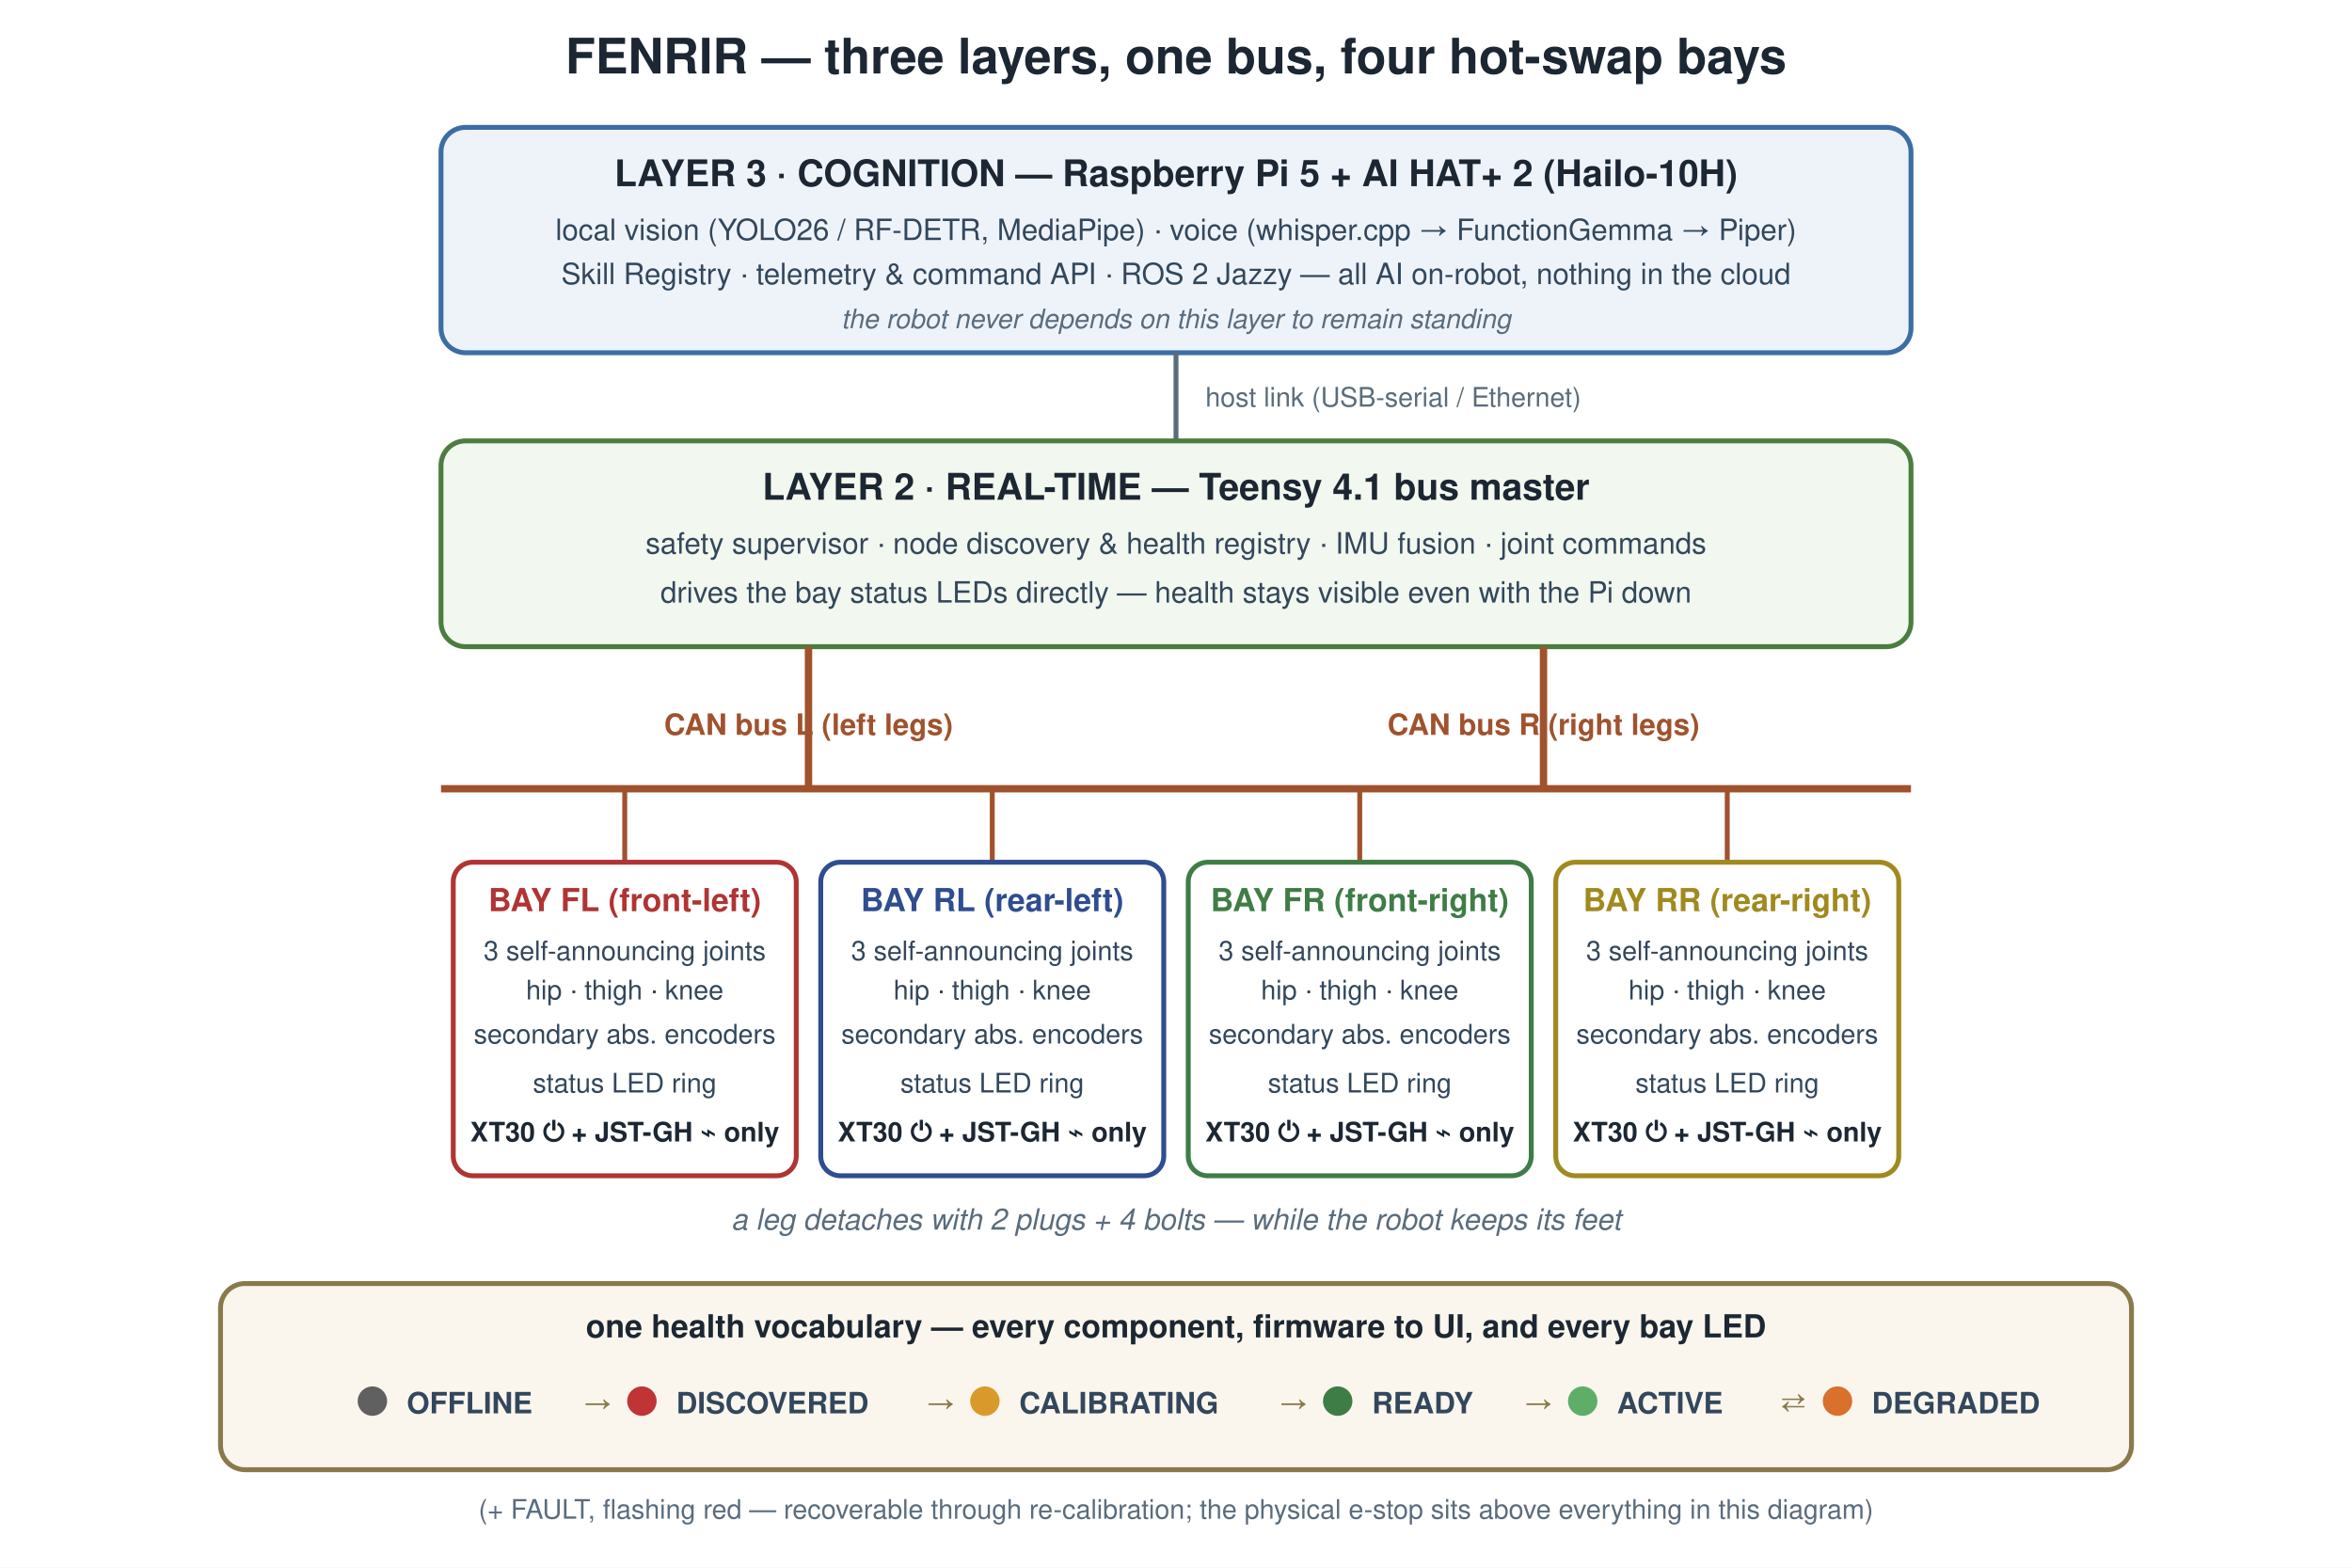
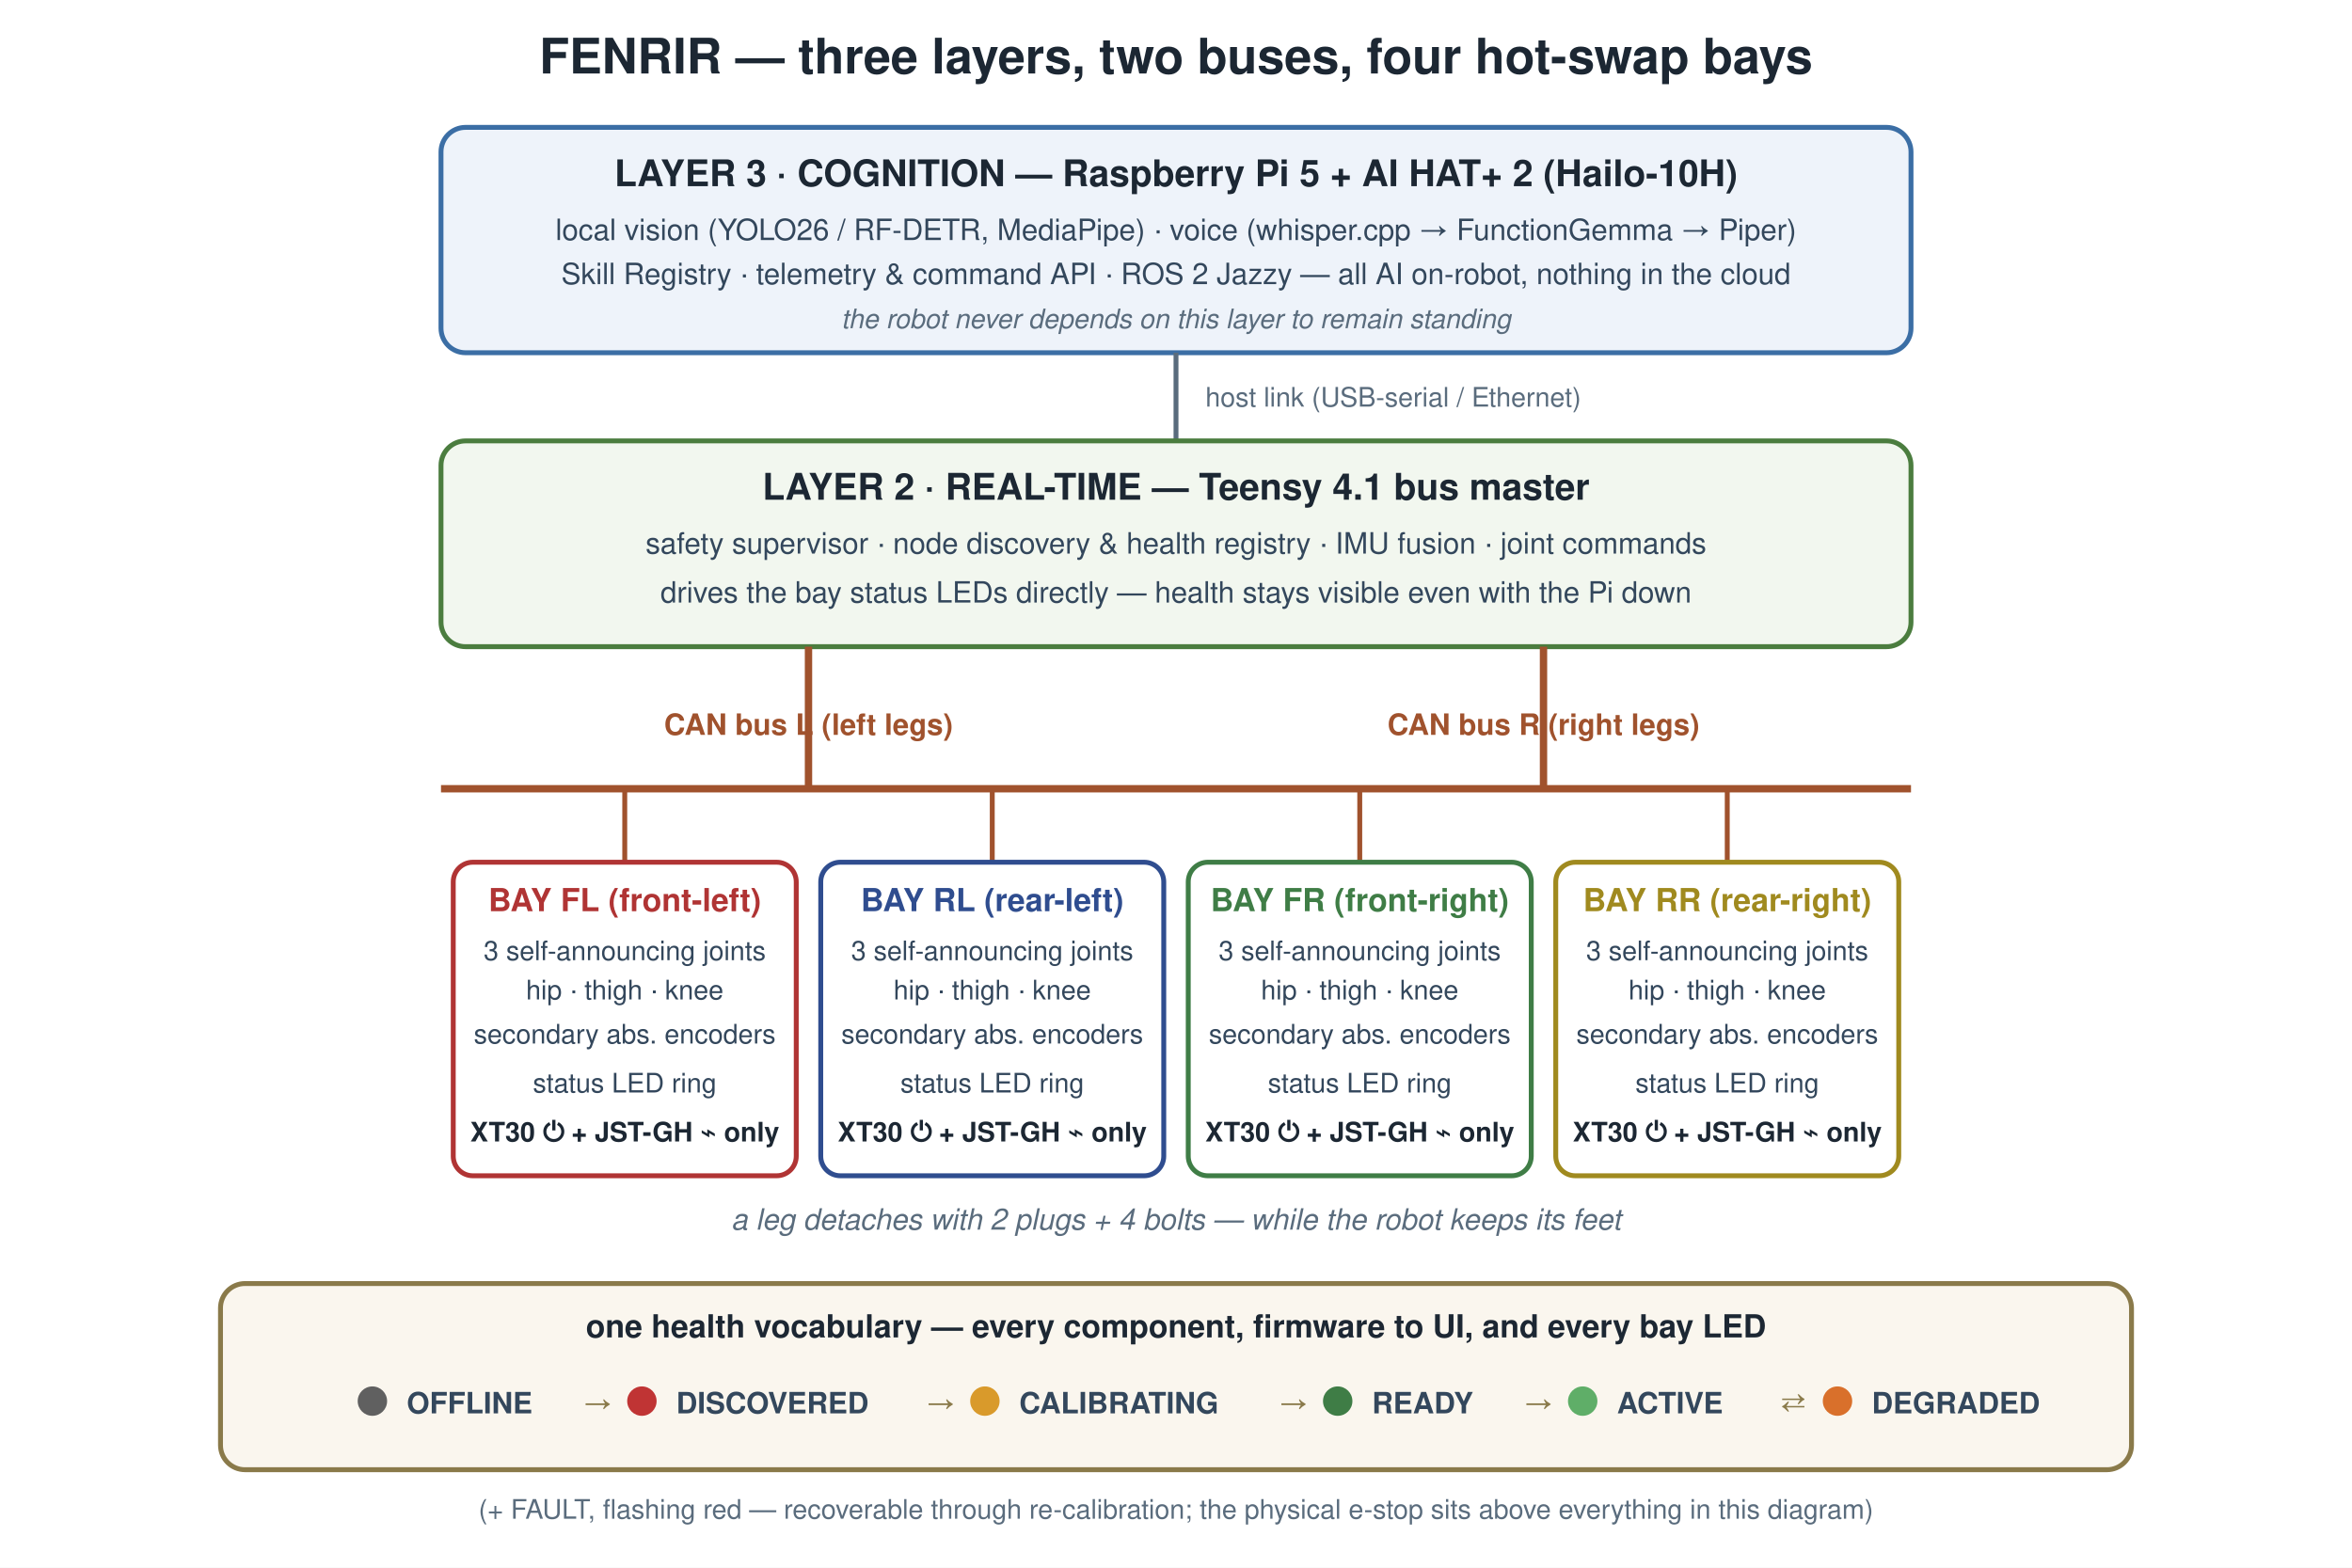
<svg xmlns="http://www.w3.org/2000/svg" viewBox="0 0 960 640" font-family="Helvetica, Arial, sans-serif">
  <rect x="0" y="0" width="960" height="640" fill="#ffffff" />
-   <text x="480" y="30" text-anchor="middle" font-size="20" font-weight="bold" fill="#1c2733">FENRIR — three layers, one bus, four hot-swap bays</text>
+   <text x="480" y="30" text-anchor="middle" font-size="20" font-weight="bold" fill="#1c2733">FENRIR — three layers, two buses, four hot-swap bays</text>
  <rect x="180" y="52" width="600" height="92" rx="10" fill="#eef3fa" stroke="#3b6ea5" stroke-width="2" />
  <text x="480" y="76" text-anchor="middle" font-size="15" font-weight="bold" fill="#1c2733">LAYER 3 · COGNITION — Raspberry Pi 5 + AI HAT+ 2 (Hailo-10H)</text>
  <text x="480" y="98" text-anchor="middle" font-size="12" fill="#33475c">local vision (YOLO26 / RF-DETR, MediaPipe) · voice (whisper.cpp → FunctionGemma → Piper)</text>
  <text x="480" y="116" text-anchor="middle" font-size="12" fill="#33475c">Skill Registry · telemetry &amp; command API · ROS 2 Jazzy — all AI on-robot, nothing in the cloud</text>
  <text x="480" y="134" text-anchor="middle" font-size="11" font-style="italic" fill="#5a6c7d">the robot never depends on this layer to remain standing</text>
  <line x1="480" y1="144" x2="480" y2="180" stroke="#5a6c7d" stroke-width="2" />
  <text x="492" y="166" font-size="11" fill="#5a6c7d">host link (USB-serial / Ethernet)</text>
  <rect x="180" y="180" width="600" height="84" rx="10" fill="#f2f7ef" stroke="#4b7d3f" stroke-width="2" />
  <text x="480" y="204" text-anchor="middle" font-size="15" font-weight="bold" fill="#1c2733">LAYER 2 · REAL-TIME — Teensy 4.1 bus master</text>
  <text x="480" y="226" text-anchor="middle" font-size="12" fill="#33475c">safety supervisor · node discovery &amp; health registry · IMU fusion · joint commands</text>
  <text x="480" y="246" text-anchor="middle" font-size="12" fill="#33475c">drives the bay status LEDs directly — health stays visible even with the Pi down</text>
  <line x1="330" y1="264" x2="330" y2="322" stroke="#a0522d" stroke-width="3" />
  <line x1="630" y1="264" x2="630" y2="322" stroke="#a0522d" stroke-width="3" />
  <text x="330" y="300" text-anchor="middle" font-size="12" font-weight="bold" fill="#a0522d">CAN bus L (left legs)</text>
  <text x="630" y="300" text-anchor="middle" font-size="12" font-weight="bold" fill="#a0522d">CAN bus R (right legs)</text>
  <line x1="180" y1="322" x2="480" y2="322" stroke="#a0522d" stroke-width="3" />
  <line x1="480" y1="322" x2="780" y2="322" stroke="#a0522d" stroke-width="3" />
  <line x1="255" y1="322" x2="255" y2="352" stroke="#a0522d" stroke-width="2" />
  <line x1="405" y1="322" x2="405" y2="352" stroke="#a0522d" stroke-width="2" />
  <line x1="555" y1="322" x2="555" y2="352" stroke="#a0522d" stroke-width="2" />
  <line x1="705" y1="322" x2="705" y2="352" stroke="#a0522d" stroke-width="2" />
  <g font-size="11">
    <rect x="185" y="352" width="140" height="128" rx="8" fill="#fff" stroke="#b03434" stroke-width="2" />
    <text x="255" y="372" text-anchor="middle" font-weight="bold" font-size="13" fill="#b03434">BAY FL (front-left)</text>
    <text x="255" y="392" text-anchor="middle" fill="#33475c">3 self-announcing joints</text>
    <text x="255" y="408" text-anchor="middle" fill="#33475c">hip · thigh · knee</text>
    <text x="255" y="426" text-anchor="middle" fill="#33475c">secondary abs. encoders</text>
    <text x="255" y="446" text-anchor="middle" fill="#33475c">status LED ring</text>
    <text x="255" y="466" text-anchor="middle" font-weight="bold" fill="#1c2733">XT30 ⏻ + JST-GH ⌁ only</text>
    <rect x="335" y="352" width="140" height="128" rx="8" fill="#fff" stroke="#2f4d8f" stroke-width="2" />
    <text x="405" y="372" text-anchor="middle" font-weight="bold" font-size="13" fill="#2f4d8f">BAY RL (rear-left)</text>
    <text x="405" y="392" text-anchor="middle" fill="#33475c">3 self-announcing joints</text>
    <text x="405" y="408" text-anchor="middle" fill="#33475c">hip · thigh · knee</text>
    <text x="405" y="426" text-anchor="middle" fill="#33475c">secondary abs. encoders</text>
    <text x="405" y="446" text-anchor="middle" fill="#33475c">status LED ring</text>
    <text x="405" y="466" text-anchor="middle" font-weight="bold" fill="#1c2733">XT30 ⏻ + JST-GH ⌁ only</text>
    <rect x="485" y="352" width="140" height="128" rx="8" fill="#fff" stroke="#3f7d46" stroke-width="2" />
    <text x="555" y="372" text-anchor="middle" font-weight="bold" font-size="13" fill="#3f7d46">BAY FR (front-right)</text>
    <text x="555" y="392" text-anchor="middle" fill="#33475c">3 self-announcing joints</text>
    <text x="555" y="408" text-anchor="middle" fill="#33475c">hip · thigh · knee</text>
    <text x="555" y="426" text-anchor="middle" fill="#33475c">secondary abs. encoders</text>
    <text x="555" y="446" text-anchor="middle" fill="#33475c">status LED ring</text>
    <text x="555" y="466" text-anchor="middle" font-weight="bold" fill="#1c2733">XT30 ⏻ + JST-GH ⌁ only</text>
    <rect x="635" y="352" width="140" height="128" rx="8" fill="#fff" stroke="#a08a1f" stroke-width="2" />
    <text x="705" y="372" text-anchor="middle" font-weight="bold" font-size="13" fill="#a08a1f">BAY RR (rear-right)</text>
    <text x="705" y="392" text-anchor="middle" fill="#33475c">3 self-announcing joints</text>
    <text x="705" y="408" text-anchor="middle" fill="#33475c">hip · thigh · knee</text>
    <text x="705" y="426" text-anchor="middle" fill="#33475c">secondary abs. encoders</text>
    <text x="705" y="446" text-anchor="middle" fill="#33475c">status LED ring</text>
    <text x="705" y="466" text-anchor="middle" font-weight="bold" fill="#1c2733">XT30 ⏻ + JST-GH ⌁ only</text>
  </g>
  <text x="480" y="502" text-anchor="middle" font-size="12" font-style="italic" fill="#5a6c7d">a leg detaches with 2 plugs + 4 bolts — while the robot keeps its feet</text>
  <rect x="90" y="524" width="780" height="76" rx="10" fill="#faf6ee" stroke="#8a7a4a" stroke-width="2" />
  <text x="480" y="546" text-anchor="middle" font-size="13" font-weight="bold" fill="#1c2733">one health vocabulary — every component, firmware to UI, and every bay LED</text>
  <g font-size="12" font-weight="bold">
    <circle cx="152" cy="572" r="6" fill="#606060" />
    <text x="166" y="577" fill="#33475c">OFFLINE</text>
    <text x="238" y="577" fill="#8a7a4a">→</text>
    <circle cx="262" cy="572" r="6" fill="#c03434" />
    <text x="276" y="577" fill="#33475c">DISCOVERED</text>
    <text x="378" y="577" fill="#8a7a4a">→</text>
    <circle cx="402" cy="572" r="6" fill="#d99a2b" />
    <text x="416" y="577" fill="#33475c">CALIBRATING</text>
    <text x="522" y="577" fill="#8a7a4a">→</text>
    <circle cx="546" cy="572" r="6" fill="#3f7d46" />
    <text x="560" y="577" fill="#33475c">READY</text>
    <text x="622" y="577" fill="#8a7a4a">→</text>
    <circle cx="646" cy="572" r="6" fill="#5fae68" />
    <text x="660" y="577" fill="#33475c">ACTIVE</text>
    <text x="726" y="577" fill="#8a7a4a">⇄</text>
    <circle cx="750" cy="572" r="6" fill="#d9702b" />
    <text x="764" y="577" fill="#33475c">DEGRADED</text>
  </g>
  <text x="480" y="620" text-anchor="middle" font-size="11" fill="#5a6c7d">(+ FAULT, flashing red — recoverable through re-calibration; the physical e-stop sits above everything in this diagram)</text>
</svg>
